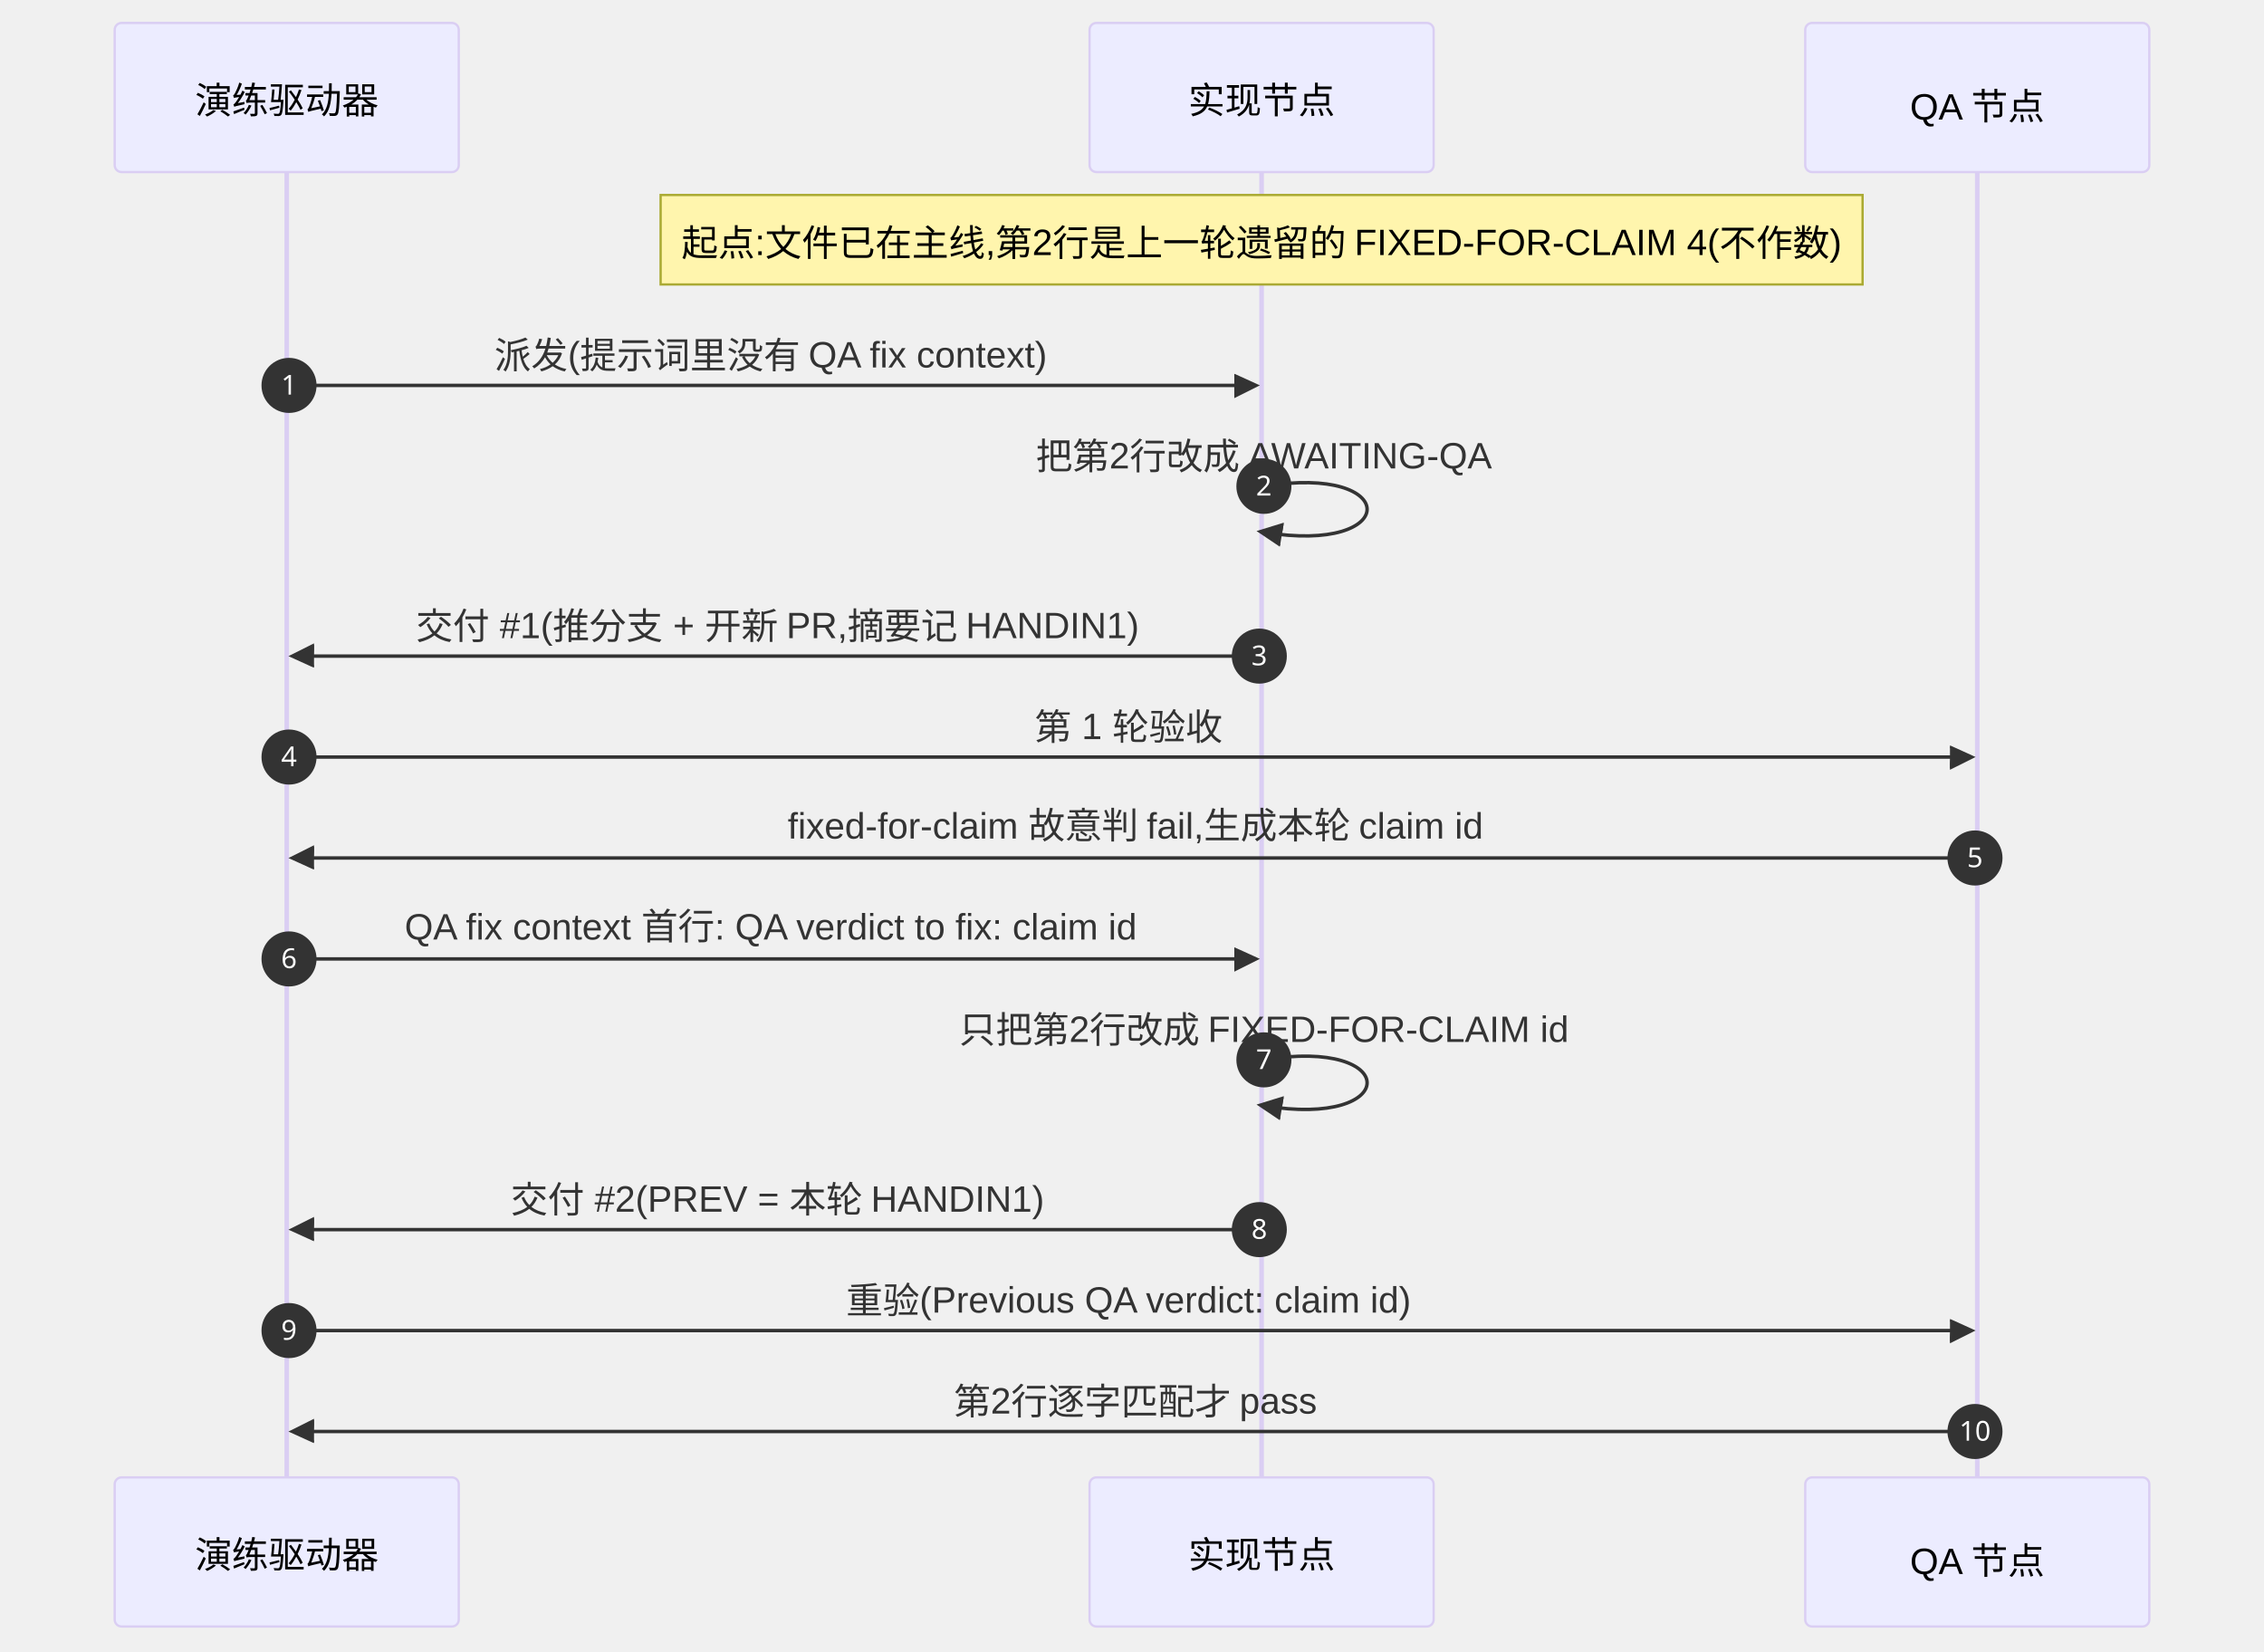
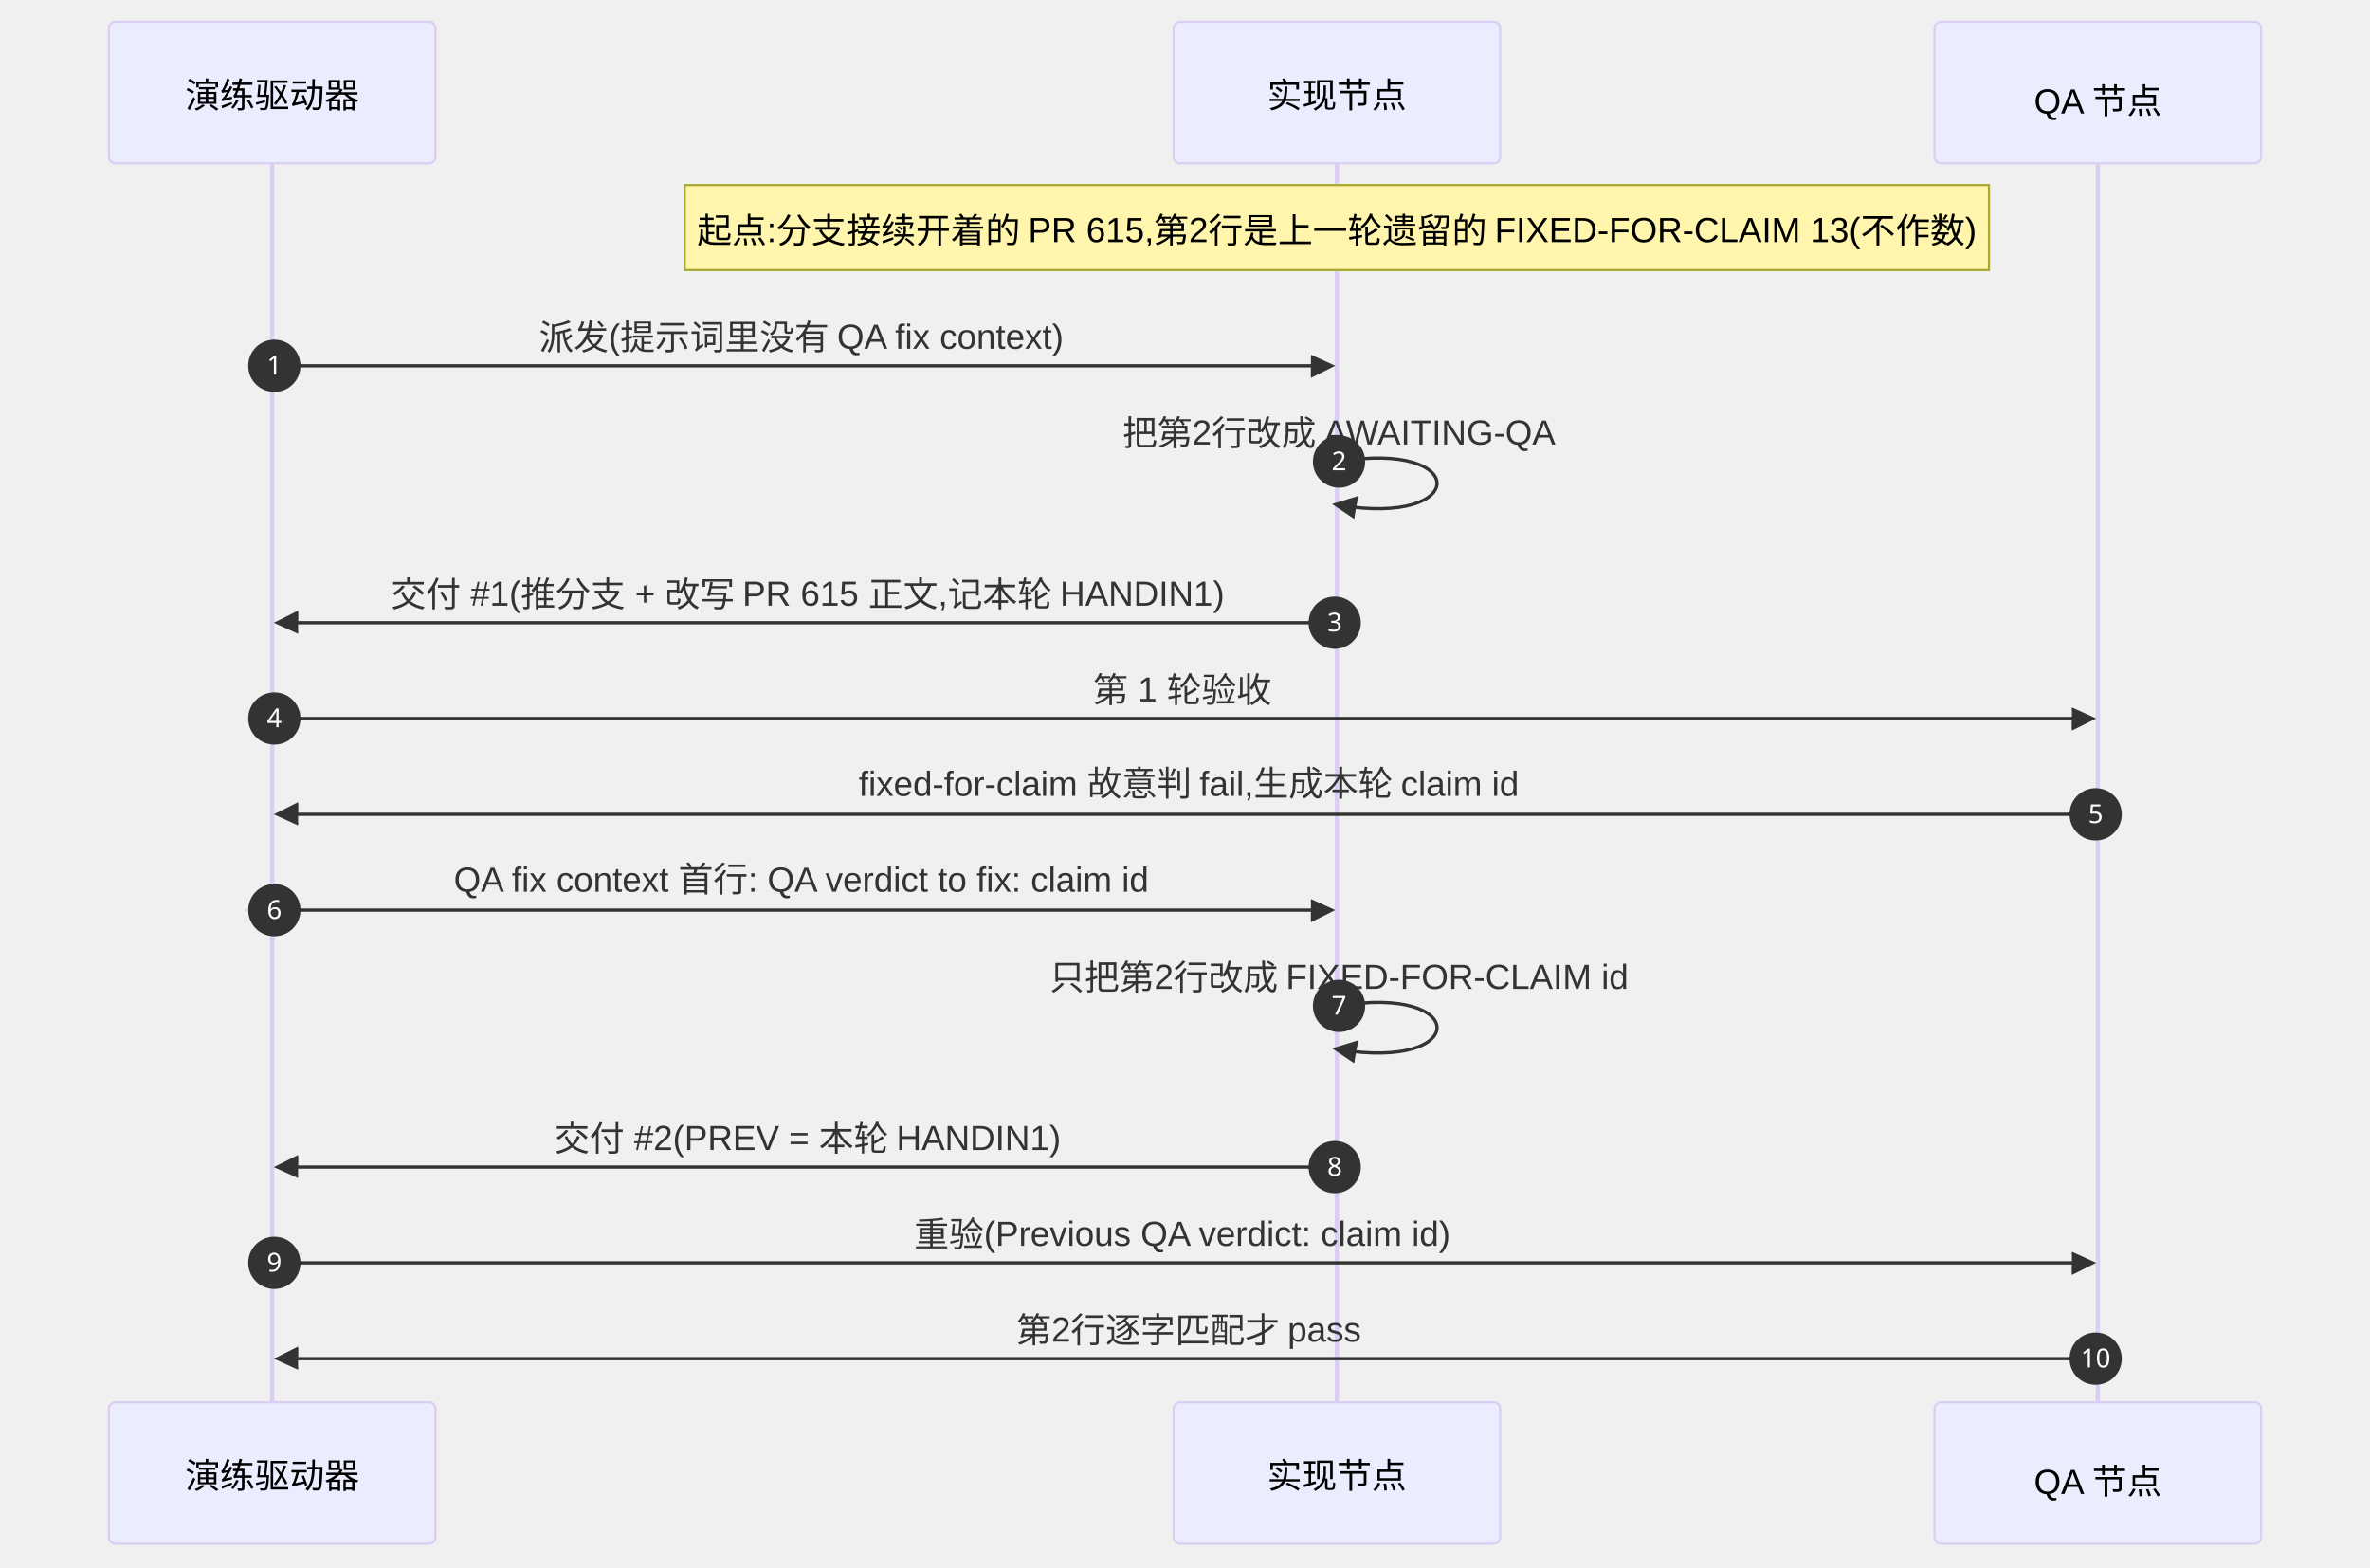
- <svg xmlns="http://www.w3.org/2000/svg" id="FLY-3228-d1" width="100%" style="max-width: 987px; background-color: white;" viewBox="-50 -10 987 720" role="graphics-document document" aria-roledescription="sequence">
+ <svg xmlns="http://www.w3.org/2000/svg" id="FLY-3228-d1" width="100%" style="max-width: 1088.5px; background-color: white;" viewBox="-50 -10 1088.5 720" role="graphics-document document" aria-roledescription="sequence">
  <g>
-     <rect x="737" y="634" fill="#eaeaea" stroke="#666" width="150" height="65" name="Q" rx="3" ry="3" class="actor actor-bottom" />
-     <text x="812" y="666.5" dominant-baseline="central" alignment-baseline="central" class="actor actor-box" style="text-anchor: middle; font-size: 16px; font-weight: 400;">
-       <tspan x="812" dy="0">QA 节点</tspan>
+     <rect x="838.5" y="634" fill="#eaeaea" stroke="#666" width="150" height="65" name="Q" rx="3" ry="3" class="actor actor-bottom" />
+     <text x="913.5" y="666.5" dominant-baseline="central" alignment-baseline="central" class="actor actor-box" style="text-anchor: middle; font-size: 16px; font-weight: 400;">
+       <tspan x="913.5" dy="0">QA 节点</tspan>
    </text>
  </g>
  <g>
-     <rect x="425" y="634" fill="#eaeaea" stroke="#666" width="150" height="65" name="I" rx="3" ry="3" class="actor actor-bottom" />
-     <text x="500" y="666.5" dominant-baseline="central" alignment-baseline="central" class="actor actor-box" style="text-anchor: middle; font-size: 16px; font-weight: 400;">
-       <tspan x="500" dy="0">实现节点</tspan>
+     <rect x="489" y="634" fill="#eaeaea" stroke="#666" width="150" height="65" name="I" rx="3" ry="3" class="actor actor-bottom" />
+     <text x="564" y="666.5" dominant-baseline="central" alignment-baseline="central" class="actor actor-box" style="text-anchor: middle; font-size: 16px; font-weight: 400;">
+       <tspan x="564" dy="0">实现节点</tspan>
    </text>
  </g>
  <g>
    <rect x="0" y="634" fill="#eaeaea" stroke="#666" width="150" height="65" name="D" rx="3" ry="3" class="actor actor-bottom" />
    <text x="75" y="666.5" dominant-baseline="central" alignment-baseline="central" class="actor actor-box" style="text-anchor: middle; font-size: 16px; font-weight: 400;">
      <tspan x="75" dy="0">演练驱动器</tspan>
    </text>
  </g>
  <g>
-     <line id="actor2" x1="812" y1="65" x2="812" y2="634" class="actor-line 200" stroke-width="0.5px" stroke="#999" name="Q" />
+     <line id="actor2" x1="913.5" y1="65" x2="913.5" y2="634" class="actor-line 200" stroke-width="0.5px" stroke="#999" name="Q" />
    <g id="root-2">
-       <rect x="737" y="0" fill="#eaeaea" stroke="#666" width="150" height="65" name="Q" rx="3" ry="3" class="actor actor-top" />
-       <text x="812" y="32.5" dominant-baseline="central" alignment-baseline="central" class="actor actor-box" style="text-anchor: middle; font-size: 16px; font-weight: 400;">
-         <tspan x="812" dy="0">QA 节点</tspan>
+       <rect x="838.5" y="0" fill="#eaeaea" stroke="#666" width="150" height="65" name="Q" rx="3" ry="3" class="actor actor-top" />
+       <text x="913.5" y="32.5" dominant-baseline="central" alignment-baseline="central" class="actor actor-box" style="text-anchor: middle; font-size: 16px; font-weight: 400;">
+         <tspan x="913.5" dy="0">QA 节点</tspan>
      </text>
    </g>
  </g>
  <g>
-     <line id="actor1" x1="500" y1="65" x2="500" y2="634" class="actor-line 200" stroke-width="0.5px" stroke="#999" name="I" />
+     <line id="actor1" x1="564" y1="65" x2="564" y2="634" class="actor-line 200" stroke-width="0.5px" stroke="#999" name="I" />
    <g id="root-1">
-       <rect x="425" y="0" fill="#eaeaea" stroke="#666" width="150" height="65" name="I" rx="3" ry="3" class="actor actor-top" />
-       <text x="500" y="32.5" dominant-baseline="central" alignment-baseline="central" class="actor actor-box" style="text-anchor: middle; font-size: 16px; font-weight: 400;">
-         <tspan x="500" dy="0">实现节点</tspan>
+       <rect x="489" y="0" fill="#eaeaea" stroke="#666" width="150" height="65" name="I" rx="3" ry="3" class="actor actor-top" />
+       <text x="564" y="32.5" dominant-baseline="central" alignment-baseline="central" class="actor actor-box" style="text-anchor: middle; font-size: 16px; font-weight: 400;">
+         <tspan x="564" dy="0">实现节点</tspan>
      </text>
    </g>
  </g>
  <g>
    <line id="actor0" x1="75" y1="65" x2="75" y2="634" class="actor-line 200" stroke-width="0.5px" stroke="#999" name="D" />
    <g id="root-0">
      <rect x="0" y="0" fill="#eaeaea" stroke="#666" width="150" height="65" name="D" rx="3" ry="3" class="actor actor-top" />
      <text x="75" y="32.5" dominant-baseline="central" alignment-baseline="central" class="actor actor-box" style="text-anchor: middle; font-size: 16px; font-weight: 400;">
        <tspan x="75" dy="0">演练驱动器</tspan>
      </text>
    </g>
  </g>
  <style>#FLY-3228-d1{font-family:"trebuchet ms",verdana,arial,sans-serif;font-size:16px;fill:#333;}@keyframes edge-animation-frame{from{stroke-dashoffset:0;}}@keyframes dash{to{stroke-dashoffset:0;}}#FLY-3228-d1 .edge-animation-slow{stroke-dasharray:9,5!important;stroke-dashoffset:900;animation:dash 50s linear infinite;stroke-linecap:round;}#FLY-3228-d1 .edge-animation-fast{stroke-dasharray:9,5!important;stroke-dashoffset:900;animation:dash 20s linear infinite;stroke-linecap:round;}#FLY-3228-d1 .error-icon{fill:#552222;}#FLY-3228-d1 .error-text{fill:#552222;stroke:#552222;}#FLY-3228-d1 .edge-thickness-normal{stroke-width:1px;}#FLY-3228-d1 .edge-thickness-thick{stroke-width:3.5px;}#FLY-3228-d1 .edge-pattern-solid{stroke-dasharray:0;}#FLY-3228-d1 .edge-thickness-invisible{stroke-width:0;fill:none;}#FLY-3228-d1 .edge-pattern-dashed{stroke-dasharray:3;}#FLY-3228-d1 .edge-pattern-dotted{stroke-dasharray:2;}#FLY-3228-d1 .marker{fill:#333333;stroke:#333333;}#FLY-3228-d1 .marker.cross{stroke:#333333;}#FLY-3228-d1 svg{font-family:"trebuchet ms",verdana,arial,sans-serif;font-size:16px;}#FLY-3228-d1 p{margin:0;}#FLY-3228-d1 .actor{stroke:hsl(259.626, 59.777%, 87.902%);fill:#ECECFF;}#FLY-3228-d1 text.actor&gt;tspan{fill:black;stroke:none;}#FLY-3228-d1 .actor-line{stroke:hsl(259.626, 59.777%, 87.902%);}#FLY-3228-d1 .innerArc{stroke-width:1.5;stroke-dasharray:none;}#FLY-3228-d1 .messageLine0{stroke-width:1.5;stroke-dasharray:none;stroke:#333;}#FLY-3228-d1 .messageLine1{stroke-width:1.5;stroke-dasharray:2,2;stroke:#333;}#FLY-3228-d1 #arrowhead path{fill:#333;stroke:#333;}#FLY-3228-d1 .sequenceNumber{fill:white;}#FLY-3228-d1 #sequencenumber{fill:#333;}#FLY-3228-d1 #crosshead path{fill:#333;stroke:#333;}#FLY-3228-d1 .messageText{fill:#333;stroke:none;}#FLY-3228-d1 .labelBox{stroke:hsl(259.626, 59.777%, 87.902%);fill:#ECECFF;}#FLY-3228-d1 .labelText,#FLY-3228-d1 .labelText&gt;tspan{fill:black;stroke:none;}#FLY-3228-d1 .loopText,#FLY-3228-d1 .loopText&gt;tspan{fill:black;stroke:none;}#FLY-3228-d1 .loopLine{stroke-width:2px;stroke-dasharray:2,2;stroke:hsl(259.626, 59.777%, 87.902%);fill:hsl(259.626, 59.777%, 87.902%);}#FLY-3228-d1 .note{stroke:#aaaa33;fill:#fff5ad;}#FLY-3228-d1 .noteText,#FLY-3228-d1 .noteText&gt;tspan{fill:black;stroke:none;}#FLY-3228-d1 .activation0{fill:#f4f4f4;stroke:#666;}#FLY-3228-d1 .activation1{fill:#f4f4f4;stroke:#666;}#FLY-3228-d1 .activation2{fill:#f4f4f4;stroke:#666;}#FLY-3228-d1 .actorPopupMenu{position:absolute;}#FLY-3228-d1 .actorPopupMenuPanel{position:absolute;fill:#ECECFF;box-shadow:0px 8px 16px 0px rgba(0,0,0,0.2);filter:drop-shadow(3px 5px 2px rgb(0 0 0 / 0.4));}#FLY-3228-d1 .actor-man line{stroke:hsl(259.626, 59.777%, 87.902%);fill:#ECECFF;}#FLY-3228-d1 .actor-man circle,#FLY-3228-d1 line{stroke:hsl(259.626, 59.777%, 87.902%);fill:#ECECFF;stroke-width:2px;}#FLY-3228-d1 :root{--mermaid-font-family:"trebuchet ms",verdana,arial,sans-serif;}</style>
  <g />
  <defs>
    <symbol id="computer" width="24" height="24">
      <path transform="scale(.5)" d="M2 2v13h20v-13h-20zm18 11h-16v-9h16v9zm-10.228 6l.466-1h3.524l.467 1h-4.457zm14.228 3h-24l2-6h2.104l-1.33 4h18.45l-1.297-4h2.073l2 6zm-5-10h-14v-7h14v7z" />
    </symbol>
  </defs>
  <defs>
    <symbol id="database" fill-rule="evenodd" clip-rule="evenodd">
      <path transform="scale(.5)" d="M12.258.001l.256.004.255.005.253.008.251.01.249.012.247.015.246.016.242.019.241.02.239.023.236.024.233.027.231.028.229.031.225.032.223.034.22.036.217.038.214.04.211.041.208.043.205.045.201.046.198.048.194.05.191.051.187.053.183.054.18.056.175.057.172.059.168.06.163.061.16.063.155.064.15.066.074.033.073.033.071.034.07.034.069.035.068.035.067.035.066.035.064.036.064.036.062.036.06.036.06.037.058.037.058.037.055.038.055.038.053.038.052.038.051.039.05.039.048.039.047.039.045.04.044.04.043.04.041.04.04.041.039.041.037.041.036.041.034.041.033.042.032.042.03.042.029.042.027.042.026.043.024.043.023.043.021.043.02.043.018.044.017.043.015.044.013.044.012.044.011.045.009.044.007.045.006.045.004.045.002.045.001.045v17l-.001.045-.002.045-.004.045-.006.045-.007.045-.009.044-.011.045-.012.044-.013.044-.015.044-.017.043-.018.044-.02.043-.021.043-.023.043-.024.043-.026.043-.027.042-.029.042-.03.042-.032.042-.033.042-.034.041-.036.041-.037.041-.039.041-.04.041-.041.04-.043.04-.044.04-.045.04-.047.039-.048.039-.05.039-.051.039-.052.038-.053.038-.055.038-.055.038-.058.037-.058.037-.06.037-.06.036-.062.036-.064.036-.064.036-.066.035-.067.035-.068.035-.069.035-.07.034-.071.034-.073.033-.074.033-.15.066-.155.064-.16.063-.163.061-.168.06-.172.059-.175.057-.18.056-.183.054-.187.053-.191.051-.194.05-.198.048-.201.046-.205.045-.208.043-.211.041-.214.04-.217.038-.22.036-.223.034-.225.032-.229.031-.231.028-.233.027-.236.024-.239.023-.241.02-.242.019-.246.016-.247.015-.249.012-.251.01-.253.008-.255.005-.256.004-.258.001-.258-.001-.256-.004-.255-.005-.253-.008-.251-.01-.249-.012-.247-.015-.245-.016-.243-.019-.241-.02-.238-.023-.236-.024-.234-.027-.231-.028-.228-.031-.226-.032-.223-.034-.22-.036-.217-.038-.214-.04-.211-.041-.208-.043-.204-.045-.201-.046-.198-.048-.195-.05-.19-.051-.187-.053-.184-.054-.179-.056-.176-.057-.172-.059-.167-.06-.164-.061-.159-.063-.155-.064-.151-.066-.074-.033-.072-.033-.072-.034-.07-.034-.069-.035-.068-.035-.067-.035-.066-.035-.064-.036-.063-.036-.062-.036-.061-.036-.06-.037-.058-.037-.057-.037-.056-.038-.055-.038-.053-.038-.052-.038-.051-.039-.049-.039-.049-.039-.046-.039-.046-.04-.044-.04-.043-.04-.041-.04-.04-.041-.039-.041-.037-.041-.036-.041-.034-.041-.033-.042-.032-.042-.03-.042-.029-.042-.027-.042-.026-.043-.024-.043-.023-.043-.021-.043-.02-.043-.018-.044-.017-.043-.015-.044-.013-.044-.012-.044-.011-.045-.009-.044-.007-.045-.006-.045-.004-.045-.002-.045-.001-.045v-17l.001-.045.002-.045.004-.045.006-.045.007-.045.009-.044.011-.045.012-.044.013-.044.015-.044.017-.043.018-.044.02-.043.021-.043.023-.043.024-.043.026-.043.027-.042.029-.042.03-.042.032-.042.033-.042.034-.041.036-.041.037-.041.039-.041.04-.041.041-.04.043-.04.044-.04.046-.04.046-.039.049-.039.049-.039.051-.039.052-.038.053-.038.055-.038.056-.038.057-.037.058-.037.06-.037.061-.036.062-.036.063-.036.064-.036.066-.035.067-.035.068-.035.069-.035.07-.034.072-.034.072-.033.074-.033.151-.066.155-.064.159-.063.164-.061.167-.06.172-.059.176-.057.179-.056.184-.054.187-.053.19-.051.195-.05.198-.048.201-.046.204-.045.208-.043.211-.041.214-.04.217-.038.22-.036.223-.034.226-.032.228-.031.231-.028.234-.027.236-.024.238-.023.241-.02.243-.019.245-.016.247-.015.249-.012.251-.01.253-.008.255-.005.256-.004.258-.001.258.001zm-9.258 20.499v.01l.001.021.003.021.004.022.005.021.006.022.007.022.009.023.01.022.011.023.012.023.013.023.015.023.016.024.017.023.018.024.019.024.021.024.022.025.023.024.024.025.052.049.056.05.061.051.066.051.07.051.075.051.079.052.084.052.088.052.092.052.097.052.102.051.105.052.11.052.114.051.119.051.123.051.127.05.131.05.135.05.139.048.144.049.147.047.152.047.155.047.16.045.163.045.167.043.171.043.176.041.178.041.183.039.187.039.19.037.194.035.197.035.202.033.204.031.209.03.212.029.216.027.219.025.222.024.226.021.23.02.233.018.236.016.24.015.243.012.246.01.249.008.253.005.256.004.259.001.26-.001.257-.004.254-.005.25-.008.247-.011.244-.012.241-.014.237-.016.233-.018.231-.021.226-.021.224-.024.22-.026.216-.027.212-.028.21-.031.205-.031.202-.034.198-.034.194-.036.191-.037.187-.039.183-.04.179-.04.175-.042.172-.043.168-.044.163-.045.16-.046.155-.046.152-.047.148-.048.143-.049.139-.049.136-.05.131-.05.126-.05.123-.051.118-.052.114-.051.11-.052.106-.052.101-.052.096-.052.092-.052.088-.053.083-.051.079-.052.074-.052.07-.051.065-.051.06-.051.056-.05.051-.05.023-.024.023-.025.021-.024.02-.024.019-.024.018-.024.017-.024.015-.023.014-.024.013-.023.012-.023.01-.023.01-.022.008-.022.006-.022.006-.022.004-.022.004-.021.001-.021.001-.021v-4.127l-.077.055-.08.053-.083.054-.085.053-.087.052-.09.052-.093.051-.095.05-.097.05-.1.049-.102.049-.105.048-.106.047-.109.047-.111.046-.114.045-.115.045-.118.044-.12.043-.122.042-.124.042-.126.041-.128.04-.13.04-.132.038-.134.038-.135.037-.138.037-.139.035-.142.035-.143.034-.144.033-.147.032-.148.031-.15.03-.151.03-.153.029-.154.027-.156.027-.158.026-.159.025-.161.024-.162.023-.163.022-.165.021-.166.02-.167.019-.169.018-.169.017-.171.016-.173.015-.173.014-.175.013-.175.012-.177.011-.178.01-.179.008-.179.008-.181.006-.182.005-.182.004-.184.003-.184.002h-.37l-.184-.002-.184-.003-.182-.004-.182-.005-.181-.006-.179-.008-.179-.008-.178-.01-.176-.011-.176-.012-.175-.013-.173-.014-.172-.015-.171-.016-.17-.017-.169-.018-.167-.019-.166-.02-.165-.021-.163-.022-.162-.023-.161-.024-.159-.025-.157-.026-.156-.027-.155-.027-.153-.029-.151-.03-.15-.03-.148-.031-.146-.032-.145-.033-.143-.034-.141-.035-.14-.035-.137-.037-.136-.037-.134-.038-.132-.038-.13-.04-.128-.04-.126-.041-.124-.042-.122-.042-.12-.044-.117-.043-.116-.045-.113-.045-.112-.046-.109-.047-.106-.047-.105-.048-.102-.049-.1-.049-.097-.05-.095-.05-.093-.052-.09-.051-.087-.052-.085-.053-.083-.054-.08-.054-.077-.054v4.127zm0-5.654v.011l.001.021.003.021.004.021.005.022.006.022.007.022.009.022.01.022.011.023.012.023.013.023.015.024.016.023.017.024.018.024.019.024.021.024.022.024.023.025.024.024.052.05.056.05.061.05.066.051.07.051.075.052.079.051.084.052.088.052.092.052.097.052.102.052.105.052.11.051.114.051.119.052.123.05.127.051.131.05.135.049.139.049.144.048.147.048.152.047.155.046.16.045.163.045.167.044.171.042.176.042.178.04.183.04.187.038.19.037.194.036.197.034.202.033.204.032.209.03.212.028.216.027.219.025.222.024.226.022.23.02.233.018.236.016.24.014.243.012.246.01.249.008.253.006.256.003.259.001.26-.001.257-.003.254-.006.25-.008.247-.01.244-.012.241-.015.237-.016.233-.018.231-.02.226-.022.224-.024.22-.025.216-.027.212-.029.21-.03.205-.032.202-.033.198-.035.194-.036.191-.037.187-.039.183-.039.179-.041.175-.042.172-.043.168-.044.163-.045.16-.045.155-.047.152-.047.148-.048.143-.048.139-.05.136-.049.131-.05.126-.051.123-.051.118-.051.114-.052.11-.052.106-.052.101-.052.096-.052.092-.052.088-.052.083-.052.079-.052.074-.051.07-.052.065-.051.06-.05.056-.051.051-.049.023-.025.023-.024.021-.025.02-.024.019-.024.018-.024.017-.024.015-.023.014-.023.013-.024.012-.022.01-.023.01-.023.008-.022.006-.022.006-.022.004-.021.004-.022.001-.021.001-.021v-4.139l-.077.054-.08.054-.083.054-.085.052-.087.053-.09.051-.093.051-.095.051-.097.05-.1.049-.102.049-.105.048-.106.047-.109.047-.111.046-.114.045-.115.044-.118.044-.12.044-.122.042-.124.042-.126.041-.128.04-.13.039-.132.039-.134.038-.135.037-.138.036-.139.036-.142.035-.143.033-.144.033-.147.033-.148.031-.15.03-.151.03-.153.028-.154.028-.156.027-.158.026-.159.025-.161.024-.162.023-.163.022-.165.021-.166.02-.167.019-.169.018-.169.017-.171.016-.173.015-.173.014-.175.013-.175.012-.177.011-.178.009-.179.009-.179.007-.181.007-.182.005-.182.004-.184.003-.184.002h-.37l-.184-.002-.184-.003-.182-.004-.182-.005-.181-.007-.179-.007-.179-.009-.178-.009-.176-.011-.176-.012-.175-.013-.173-.014-.172-.015-.171-.016-.17-.017-.169-.018-.167-.019-.166-.02-.165-.021-.163-.022-.162-.023-.161-.024-.159-.025-.157-.026-.156-.027-.155-.028-.153-.028-.151-.03-.15-.03-.148-.031-.146-.033-.145-.033-.143-.033-.141-.035-.14-.036-.137-.036-.136-.037-.134-.038-.132-.039-.13-.039-.128-.04-.126-.041-.124-.042-.122-.043-.12-.043-.117-.044-.116-.044-.113-.046-.112-.046-.109-.046-.106-.047-.105-.048-.102-.049-.1-.049-.097-.05-.095-.051-.093-.051-.09-.051-.087-.053-.085-.052-.083-.054-.08-.054-.077-.054v4.139zm0-5.666v.011l.001.02.003.022.004.021.005.022.006.021.007.022.009.023.01.022.011.023.012.023.013.023.015.023.016.024.017.024.018.023.019.024.021.025.022.024.023.024.024.025.052.05.056.05.061.05.066.051.07.051.075.052.079.051.084.052.088.052.092.052.097.052.102.052.105.051.11.052.114.051.119.051.123.051.127.05.131.05.135.05.139.049.144.048.147.048.152.047.155.046.16.045.163.045.167.043.171.043.176.042.178.04.183.04.187.038.19.037.194.036.197.034.202.033.204.032.209.03.212.028.216.027.219.025.222.024.226.021.23.02.233.018.236.017.24.014.243.012.246.01.249.008.253.006.256.003.259.001.26-.001.257-.003.254-.006.25-.008.247-.01.244-.013.241-.014.237-.016.233-.018.231-.02.226-.022.224-.024.22-.025.216-.027.212-.029.21-.03.205-.032.202-.033.198-.035.194-.036.191-.037.187-.039.183-.039.179-.041.175-.042.172-.043.168-.044.163-.045.16-.045.155-.047.152-.047.148-.048.143-.049.139-.049.136-.049.131-.051.126-.05.123-.051.118-.052.114-.051.11-.052.106-.052.101-.052.096-.052.092-.052.088-.052.083-.052.079-.052.074-.052.07-.051.065-.051.06-.051.056-.05.051-.049.023-.025.023-.025.021-.024.02-.024.019-.024.018-.024.017-.024.015-.023.014-.024.013-.023.012-.023.01-.022.01-.023.008-.022.006-.022.006-.022.004-.022.004-.021.001-.021.001-.021v-4.153l-.077.054-.08.054-.083.053-.085.053-.087.053-.09.051-.093.051-.095.051-.097.05-.1.049-.102.048-.105.048-.106.048-.109.046-.111.046-.114.046-.115.044-.118.044-.12.043-.122.043-.124.042-.126.041-.128.04-.13.039-.132.039-.134.038-.135.037-.138.036-.139.036-.142.034-.143.034-.144.033-.147.032-.148.032-.15.03-.151.03-.153.028-.154.028-.156.027-.158.026-.159.024-.161.024-.162.023-.163.023-.165.021-.166.02-.167.019-.169.018-.169.017-.171.016-.173.015-.173.014-.175.013-.175.012-.177.01-.178.01-.179.009-.179.007-.181.006-.182.006-.182.004-.184.003-.184.001-.185.001-.185-.001-.184-.001-.184-.003-.182-.004-.182-.006-.181-.006-.179-.007-.179-.009-.178-.01-.176-.01-.176-.012-.175-.013-.173-.014-.172-.015-.171-.016-.17-.017-.169-.018-.167-.019-.166-.02-.165-.021-.163-.023-.162-.023-.161-.024-.159-.024-.157-.026-.156-.027-.155-.028-.153-.028-.151-.03-.15-.03-.148-.032-.146-.032-.145-.033-.143-.034-.141-.034-.14-.036-.137-.036-.136-.037-.134-.038-.132-.039-.13-.039-.128-.041-.126-.041-.124-.041-.122-.043-.12-.043-.117-.044-.116-.044-.113-.046-.112-.046-.109-.046-.106-.048-.105-.048-.102-.048-.1-.05-.097-.049-.095-.051-.093-.051-.09-.052-.087-.052-.085-.053-.083-.053-.08-.054-.077-.054v4.153zm8.74-8.179l-.257.004-.254.005-.25.008-.247.011-.244.012-.241.014-.237.016-.233.018-.231.021-.226.022-.224.023-.22.026-.216.027-.212.028-.21.031-.205.032-.202.033-.198.034-.194.036-.191.038-.187.038-.183.04-.179.041-.175.042-.172.043-.168.043-.163.045-.16.046-.155.046-.152.048-.148.048-.143.048-.139.049-.136.05-.131.05-.126.051-.123.051-.118.051-.114.052-.11.052-.106.052-.101.052-.096.052-.092.052-.088.052-.083.052-.079.052-.074.051-.07.052-.065.051-.06.05-.056.05-.051.05-.023.025-.023.024-.021.024-.02.025-.019.024-.018.024-.017.023-.015.024-.014.023-.013.023-.012.023-.01.023-.01.022-.008.022-.006.023-.006.021-.004.022-.004.021-.001.021-.001.021.001.021.001.021.004.021.004.022.006.021.006.023.008.022.01.022.01.023.012.023.013.023.014.023.015.024.017.023.018.024.019.024.02.025.021.024.023.024.023.025.051.05.056.05.06.05.065.051.07.052.074.051.079.052.083.052.088.052.092.052.096.052.101.052.106.052.11.052.114.052.118.051.123.051.126.051.131.05.136.05.139.049.143.048.148.048.152.048.155.046.16.046.163.045.168.043.172.043.175.042.179.041.183.04.187.038.191.038.194.036.198.034.202.033.205.032.21.031.212.028.216.027.22.026.224.023.226.022.231.021.233.018.237.016.241.014.244.012.247.011.25.008.254.005.257.004.26.001.26-.001.257-.004.254-.005.25-.008.247-.011.244-.012.241-.014.237-.016.233-.018.231-.021.226-.022.224-.023.22-.026.216-.027.212-.028.21-.031.205-.032.202-.033.198-.034.194-.036.191-.038.187-.038.183-.04.179-.041.175-.042.172-.043.168-.043.163-.045.16-.046.155-.046.152-.048.148-.048.143-.048.139-.049.136-.05.131-.05.126-.051.123-.051.118-.051.114-.052.11-.052.106-.052.101-.052.096-.052.092-.052.088-.052.083-.052.079-.052.074-.051.07-.052.065-.051.06-.05.056-.05.051-.05.023-.025.023-.024.021-.024.02-.025.019-.024.018-.024.017-.023.015-.024.014-.023.013-.023.012-.023.01-.023.01-.022.008-.022.006-.023.006-.021.004-.022.004-.021.001-.021.001-.021-.001-.021-.001-.021-.004-.021-.004-.022-.006-.021-.006-.023-.008-.022-.01-.022-.01-.023-.012-.023-.013-.023-.014-.023-.015-.024-.017-.023-.018-.024-.019-.024-.02-.025-.021-.024-.023-.024-.023-.025-.051-.05-.056-.05-.06-.05-.065-.051-.07-.052-.074-.051-.079-.052-.083-.052-.088-.052-.092-.052-.096-.052-.101-.052-.106-.052-.11-.052-.114-.052-.118-.051-.123-.051-.126-.051-.131-.05-.136-.05-.139-.049-.143-.048-.148-.048-.152-.048-.155-.046-.16-.046-.163-.045-.168-.043-.172-.043-.175-.042-.179-.041-.183-.04-.187-.038-.191-.038-.194-.036-.198-.034-.202-.033-.205-.032-.21-.031-.212-.028-.216-.027-.22-.026-.224-.023-.226-.022-.231-.021-.233-.018-.237-.016-.241-.014-.244-.012-.247-.011-.25-.008-.254-.005-.257-.004-.26-.001-.26.001z" />
    </symbol>
  </defs>
  <defs>
    <symbol id="clock" width="24" height="24">
      <path transform="scale(.5)" d="M12 2c5.514 0 10 4.486 10 10s-4.486 10-10 10-10-4.486-10-10 4.486-10 10-10zm0-2c-6.627 0-12 5.373-12 12s5.373 12 12 12 12-5.373 12-12-5.373-12-12-12zm5.848 12.459c.202.038.202.333.001.372-1.907.361-6.045 1.111-6.547 1.111-.719 0-1.301-.582-1.301-1.301 0-.512.77-5.447 1.125-7.445.034-.192.312-.181.343.014l.985 6.238 5.394 1.011z" />
    </symbol>
  </defs>
  <defs>
    <marker id="arrowhead" refX="7.9" refY="5" markerUnits="userSpaceOnUse" markerWidth="12" markerHeight="12" orient="auto-start-reverse">
      <path d="M -1 0 L 10 5 L 0 10 z" />
    </marker>
  </defs>
  <defs>
    <marker id="crosshead" markerWidth="15" markerHeight="8" orient="auto" refX="4" refY="4.5">
      <path fill="none" stroke="#000000" stroke-width="1pt" d="M 1,2 L 6,7 M 6,2 L 1,7" style="stroke-dasharray: 0, 0;" />
    </marker>
  </defs>
  <defs>
    <marker id="filled-head" refX="15.5" refY="7" markerWidth="20" markerHeight="28" orient="auto">
      <path d="M 18,7 L9,13 L14,7 L9,1 Z" />
    </marker>
  </defs>
  <defs>
    <marker id="sequencenumber" refX="15" refY="15" markerWidth="60" markerHeight="40" orient="auto">
      <circle cx="15" cy="15" r="6" />
    </marker>
  </defs>
  <g>
-     <rect x="238" y="75" fill="#EDF2AE" stroke="#666" width="524" height="39" class="note" />
-     <text x="500" y="80" text-anchor="middle" dominant-baseline="middle" alignment-baseline="middle" class="noteText" dy="1em" style="font-size: 16px; font-weight: 400;">
-       <tspan x="500">起点:文件已在主线,第2行是上一轮遗留的 FIXED-FOR-CLAIM 4(不作数)</tspan>
+     <rect x="264.5" y="75" fill="#EDF2AE" stroke="#666" width="599" height="39" class="note" />
+     <text x="564" y="80" text-anchor="middle" dominant-baseline="middle" alignment-baseline="middle" class="noteText" dy="1em" style="font-size: 16px; font-weight: 400;">
+       <tspan x="564">起点:分支接续开着的 PR 615,第2行是上一轮遗留的 FIXED-FOR-CLAIM 13(不作数)</tspan>
    </text>
  </g>
-   <text x="286" y="129" text-anchor="middle" dominant-baseline="middle" alignment-baseline="middle" class="messageText" dy="1em" style="font-size: 16px; font-weight: 400;">派发(提示词里没有 QA fix context)</text>
-   <line x1="76" y1="158" x2="496" y2="158" class="messageLine0" stroke-width="2" stroke="none" marker-end="url(#arrowhead)" style="fill: none;" />
+   <text x="318" y="129" text-anchor="middle" dominant-baseline="middle" alignment-baseline="middle" class="messageText" dy="1em" style="font-size: 16px; font-weight: 400;">派发(提示词里没有 QA fix context)</text>
+   <line x1="76" y1="158" x2="560" y2="158" class="messageLine0" stroke-width="2" stroke="none" marker-end="url(#arrowhead)" style="fill: none;" />
  <line x1="76" y1="158" x2="76" y2="158" stroke-width="0" marker-start="url(#sequencenumber)" />
  <text x="76" y="162" font-family="sans-serif" font-size="12px" text-anchor="middle" class="sequenceNumber">1</text>
-   <text x="501" y="173" text-anchor="middle" dominant-baseline="middle" alignment-baseline="middle" class="messageText" dy="1em" style="font-size: 16px; font-weight: 400;">把第2行改成 AWAITING-QA</text>
-   <path d="M 501,202 C 561,192 561,232 501,222" class="messageLine0" stroke-width="2" stroke="none" marker-end="url(#arrowhead)" style="fill: none;" />
-   <line x1="501" y1="202" x2="501" y2="202" stroke-width="0" marker-start="url(#sequencenumber)" />
-   <text x="501" y="206" font-family="sans-serif" font-size="12px" text-anchor="middle" class="sequenceNumber">2</text>
-   <text x="289" y="247" text-anchor="middle" dominant-baseline="middle" alignment-baseline="middle" class="messageText" dy="1em" style="font-size: 16px; font-weight: 400;">交付 #1(推分支 + 开新 PR,摘要记 HANDIN1)</text>
-   <line x1="499" y1="276" x2="79" y2="276" class="messageLine0" stroke-width="2" stroke="none" marker-end="url(#arrowhead)" style="fill: none;" />
-   <line x1="499" y1="276" x2="499" y2="276" stroke-width="0" marker-start="url(#sequencenumber)" />
-   <text x="499" y="280" font-family="sans-serif" font-size="12px" text-anchor="middle" class="sequenceNumber">3</text>
-   <text x="442" y="291" text-anchor="middle" dominant-baseline="middle" alignment-baseline="middle" class="messageText" dy="1em" style="font-size: 16px; font-weight: 400;">第 1 轮验收</text>
-   <line x1="76" y1="320" x2="808" y2="320" class="messageLine0" stroke-width="2" stroke="none" marker-end="url(#arrowhead)" style="fill: none;" />
+   <text x="565" y="173" text-anchor="middle" dominant-baseline="middle" alignment-baseline="middle" class="messageText" dy="1em" style="font-size: 16px; font-weight: 400;">把第2行改成 AWAITING-QA</text>
+   <path d="M 565,202 C 625,192 625,232 565,222" class="messageLine0" stroke-width="2" stroke="none" marker-end="url(#arrowhead)" style="fill: none;" />
+   <line x1="565" y1="202" x2="565" y2="202" stroke-width="0" marker-start="url(#sequencenumber)" />
+   <text x="565" y="206" font-family="sans-serif" font-size="12px" text-anchor="middle" class="sequenceNumber">2</text>
+   <text x="321" y="247" text-anchor="middle" dominant-baseline="middle" alignment-baseline="middle" class="messageText" dy="1em" style="font-size: 16px; font-weight: 400;">交付 #1(推分支 + 改写 PR 615 正文,记本轮 HANDIN1)</text>
+   <line x1="563" y1="276" x2="79" y2="276" class="messageLine0" stroke-width="2" stroke="none" marker-end="url(#arrowhead)" style="fill: none;" />
+   <line x1="563" y1="276" x2="563" y2="276" stroke-width="0" marker-start="url(#sequencenumber)" />
+   <text x="563" y="280" font-family="sans-serif" font-size="12px" text-anchor="middle" class="sequenceNumber">3</text>
+   <text x="493" y="291" text-anchor="middle" dominant-baseline="middle" alignment-baseline="middle" class="messageText" dy="1em" style="font-size: 16px; font-weight: 400;">第 1 轮验收</text>
+   <line x1="76" y1="320" x2="909.5" y2="320" class="messageLine0" stroke-width="2" stroke="none" marker-end="url(#arrowhead)" style="fill: none;" />
  <line x1="76" y1="320" x2="76" y2="320" stroke-width="0" marker-start="url(#sequencenumber)" />
  <text x="76" y="324" font-family="sans-serif" font-size="12px" text-anchor="middle" class="sequenceNumber">4</text>
-   <text x="445" y="335" text-anchor="middle" dominant-baseline="middle" alignment-baseline="middle" class="messageText" dy="1em" style="font-size: 16px; font-weight: 400;">fixed-for-claim 故意判 fail,生成本轮 claim id</text>
-   <line x1="811" y1="364" x2="79" y2="364" class="messageLine0" stroke-width="2" stroke="none" marker-end="url(#arrowhead)" style="fill: none;" />
-   <line x1="811" y1="364" x2="811" y2="364" stroke-width="0" marker-start="url(#sequencenumber)" />
-   <text x="811" y="368" font-family="sans-serif" font-size="12px" text-anchor="middle" class="sequenceNumber">5</text>
-   <text x="286" y="379" text-anchor="middle" dominant-baseline="middle" alignment-baseline="middle" class="messageText" dy="1em" style="font-size: 16px; font-weight: 400;">QA fix context 首行: QA verdict to fix: claim id</text>
-   <line x1="76" y1="408" x2="496" y2="408" class="messageLine0" stroke-width="2" stroke="none" marker-end="url(#arrowhead)" style="fill: none;" />
+   <text x="496" y="335" text-anchor="middle" dominant-baseline="middle" alignment-baseline="middle" class="messageText" dy="1em" style="font-size: 16px; font-weight: 400;">fixed-for-claim 故意判 fail,生成本轮 claim id</text>
+   <line x1="912.5" y1="364" x2="79" y2="364" class="messageLine0" stroke-width="2" stroke="none" marker-end="url(#arrowhead)" style="fill: none;" />
+   <line x1="912.5" y1="364" x2="912.5" y2="364" stroke-width="0" marker-start="url(#sequencenumber)" />
+   <text x="912.5" y="368" font-family="sans-serif" font-size="12px" text-anchor="middle" class="sequenceNumber">5</text>
+   <text x="318" y="379" text-anchor="middle" dominant-baseline="middle" alignment-baseline="middle" class="messageText" dy="1em" style="font-size: 16px; font-weight: 400;">QA fix context 首行: QA verdict to fix: claim id</text>
+   <line x1="76" y1="408" x2="560" y2="408" class="messageLine0" stroke-width="2" stroke="none" marker-end="url(#arrowhead)" style="fill: none;" />
  <line x1="76" y1="408" x2="76" y2="408" stroke-width="0" marker-start="url(#sequencenumber)" />
  <text x="76" y="412" font-family="sans-serif" font-size="12px" text-anchor="middle" class="sequenceNumber">6</text>
-   <text x="501" y="423" text-anchor="middle" dominant-baseline="middle" alignment-baseline="middle" class="messageText" dy="1em" style="font-size: 16px; font-weight: 400;">只把第2行改成 FIXED-FOR-CLAIM id</text>
-   <path d="M 501,452 C 561,442 561,482 501,472" class="messageLine0" stroke-width="2" stroke="none" marker-end="url(#arrowhead)" style="fill: none;" />
-   <line x1="501" y1="452" x2="501" y2="452" stroke-width="0" marker-start="url(#sequencenumber)" />
-   <text x="501" y="456" font-family="sans-serif" font-size="12px" text-anchor="middle" class="sequenceNumber">7</text>
-   <text x="289" y="497" text-anchor="middle" dominant-baseline="middle" alignment-baseline="middle" class="messageText" dy="1em" style="font-size: 16px; font-weight: 400;">交付 #2(PREV = 本轮 HANDIN1)</text>
-   <line x1="499" y1="526" x2="79" y2="526" class="messageLine0" stroke-width="2" stroke="none" marker-end="url(#arrowhead)" style="fill: none;" />
-   <line x1="499" y1="526" x2="499" y2="526" stroke-width="0" marker-start="url(#sequencenumber)" />
-   <text x="499" y="530" font-family="sans-serif" font-size="12px" text-anchor="middle" class="sequenceNumber">8</text>
-   <text x="442" y="541" text-anchor="middle" dominant-baseline="middle" alignment-baseline="middle" class="messageText" dy="1em" style="font-size: 16px; font-weight: 400;">重验(Previous QA verdict: claim id)</text>
-   <line x1="76" y1="570" x2="808" y2="570" class="messageLine0" stroke-width="2" stroke="none" marker-end="url(#arrowhead)" style="fill: none;" />
+   <text x="565" y="423" text-anchor="middle" dominant-baseline="middle" alignment-baseline="middle" class="messageText" dy="1em" style="font-size: 16px; font-weight: 400;">只把第2行改成 FIXED-FOR-CLAIM id</text>
+   <path d="M 565,452 C 625,442 625,482 565,472" class="messageLine0" stroke-width="2" stroke="none" marker-end="url(#arrowhead)" style="fill: none;" />
+   <line x1="565" y1="452" x2="565" y2="452" stroke-width="0" marker-start="url(#sequencenumber)" />
+   <text x="565" y="456" font-family="sans-serif" font-size="12px" text-anchor="middle" class="sequenceNumber">7</text>
+   <text x="321" y="497" text-anchor="middle" dominant-baseline="middle" alignment-baseline="middle" class="messageText" dy="1em" style="font-size: 16px; font-weight: 400;">交付 #2(PREV = 本轮 HANDIN1)</text>
+   <line x1="563" y1="526" x2="79" y2="526" class="messageLine0" stroke-width="2" stroke="none" marker-end="url(#arrowhead)" style="fill: none;" />
+   <line x1="563" y1="526" x2="563" y2="526" stroke-width="0" marker-start="url(#sequencenumber)" />
+   <text x="563" y="530" font-family="sans-serif" font-size="12px" text-anchor="middle" class="sequenceNumber">8</text>
+   <text x="493" y="541" text-anchor="middle" dominant-baseline="middle" alignment-baseline="middle" class="messageText" dy="1em" style="font-size: 16px; font-weight: 400;">重验(Previous QA verdict: claim id)</text>
+   <line x1="76" y1="570" x2="909.5" y2="570" class="messageLine0" stroke-width="2" stroke="none" marker-end="url(#arrowhead)" style="fill: none;" />
  <line x1="76" y1="570" x2="76" y2="570" stroke-width="0" marker-start="url(#sequencenumber)" />
  <text x="76" y="574" font-family="sans-serif" font-size="12px" text-anchor="middle" class="sequenceNumber">9</text>
-   <text x="445" y="585" text-anchor="middle" dominant-baseline="middle" alignment-baseline="middle" class="messageText" dy="1em" style="font-size: 16px; font-weight: 400;">第2行逐字匹配才 pass</text>
-   <line x1="811" y1="614" x2="79" y2="614" class="messageLine0" stroke-width="2" stroke="none" marker-end="url(#arrowhead)" style="fill: none;" />
-   <line x1="811" y1="614" x2="811" y2="614" stroke-width="0" marker-start="url(#sequencenumber)" />
-   <text x="811" y="618" font-family="sans-serif" font-size="12px" text-anchor="middle" class="sequenceNumber">10</text>
+   <text x="496" y="585" text-anchor="middle" dominant-baseline="middle" alignment-baseline="middle" class="messageText" dy="1em" style="font-size: 16px; font-weight: 400;">第2行逐字匹配才 pass</text>
+   <line x1="912.5" y1="614" x2="79" y2="614" class="messageLine0" stroke-width="2" stroke="none" marker-end="url(#arrowhead)" style="fill: none;" />
+   <line x1="912.5" y1="614" x2="912.5" y2="614" stroke-width="0" marker-start="url(#sequencenumber)" />
+   <text x="912.5" y="618" font-family="sans-serif" font-size="12px" text-anchor="middle" class="sequenceNumber">10</text>
</svg>
